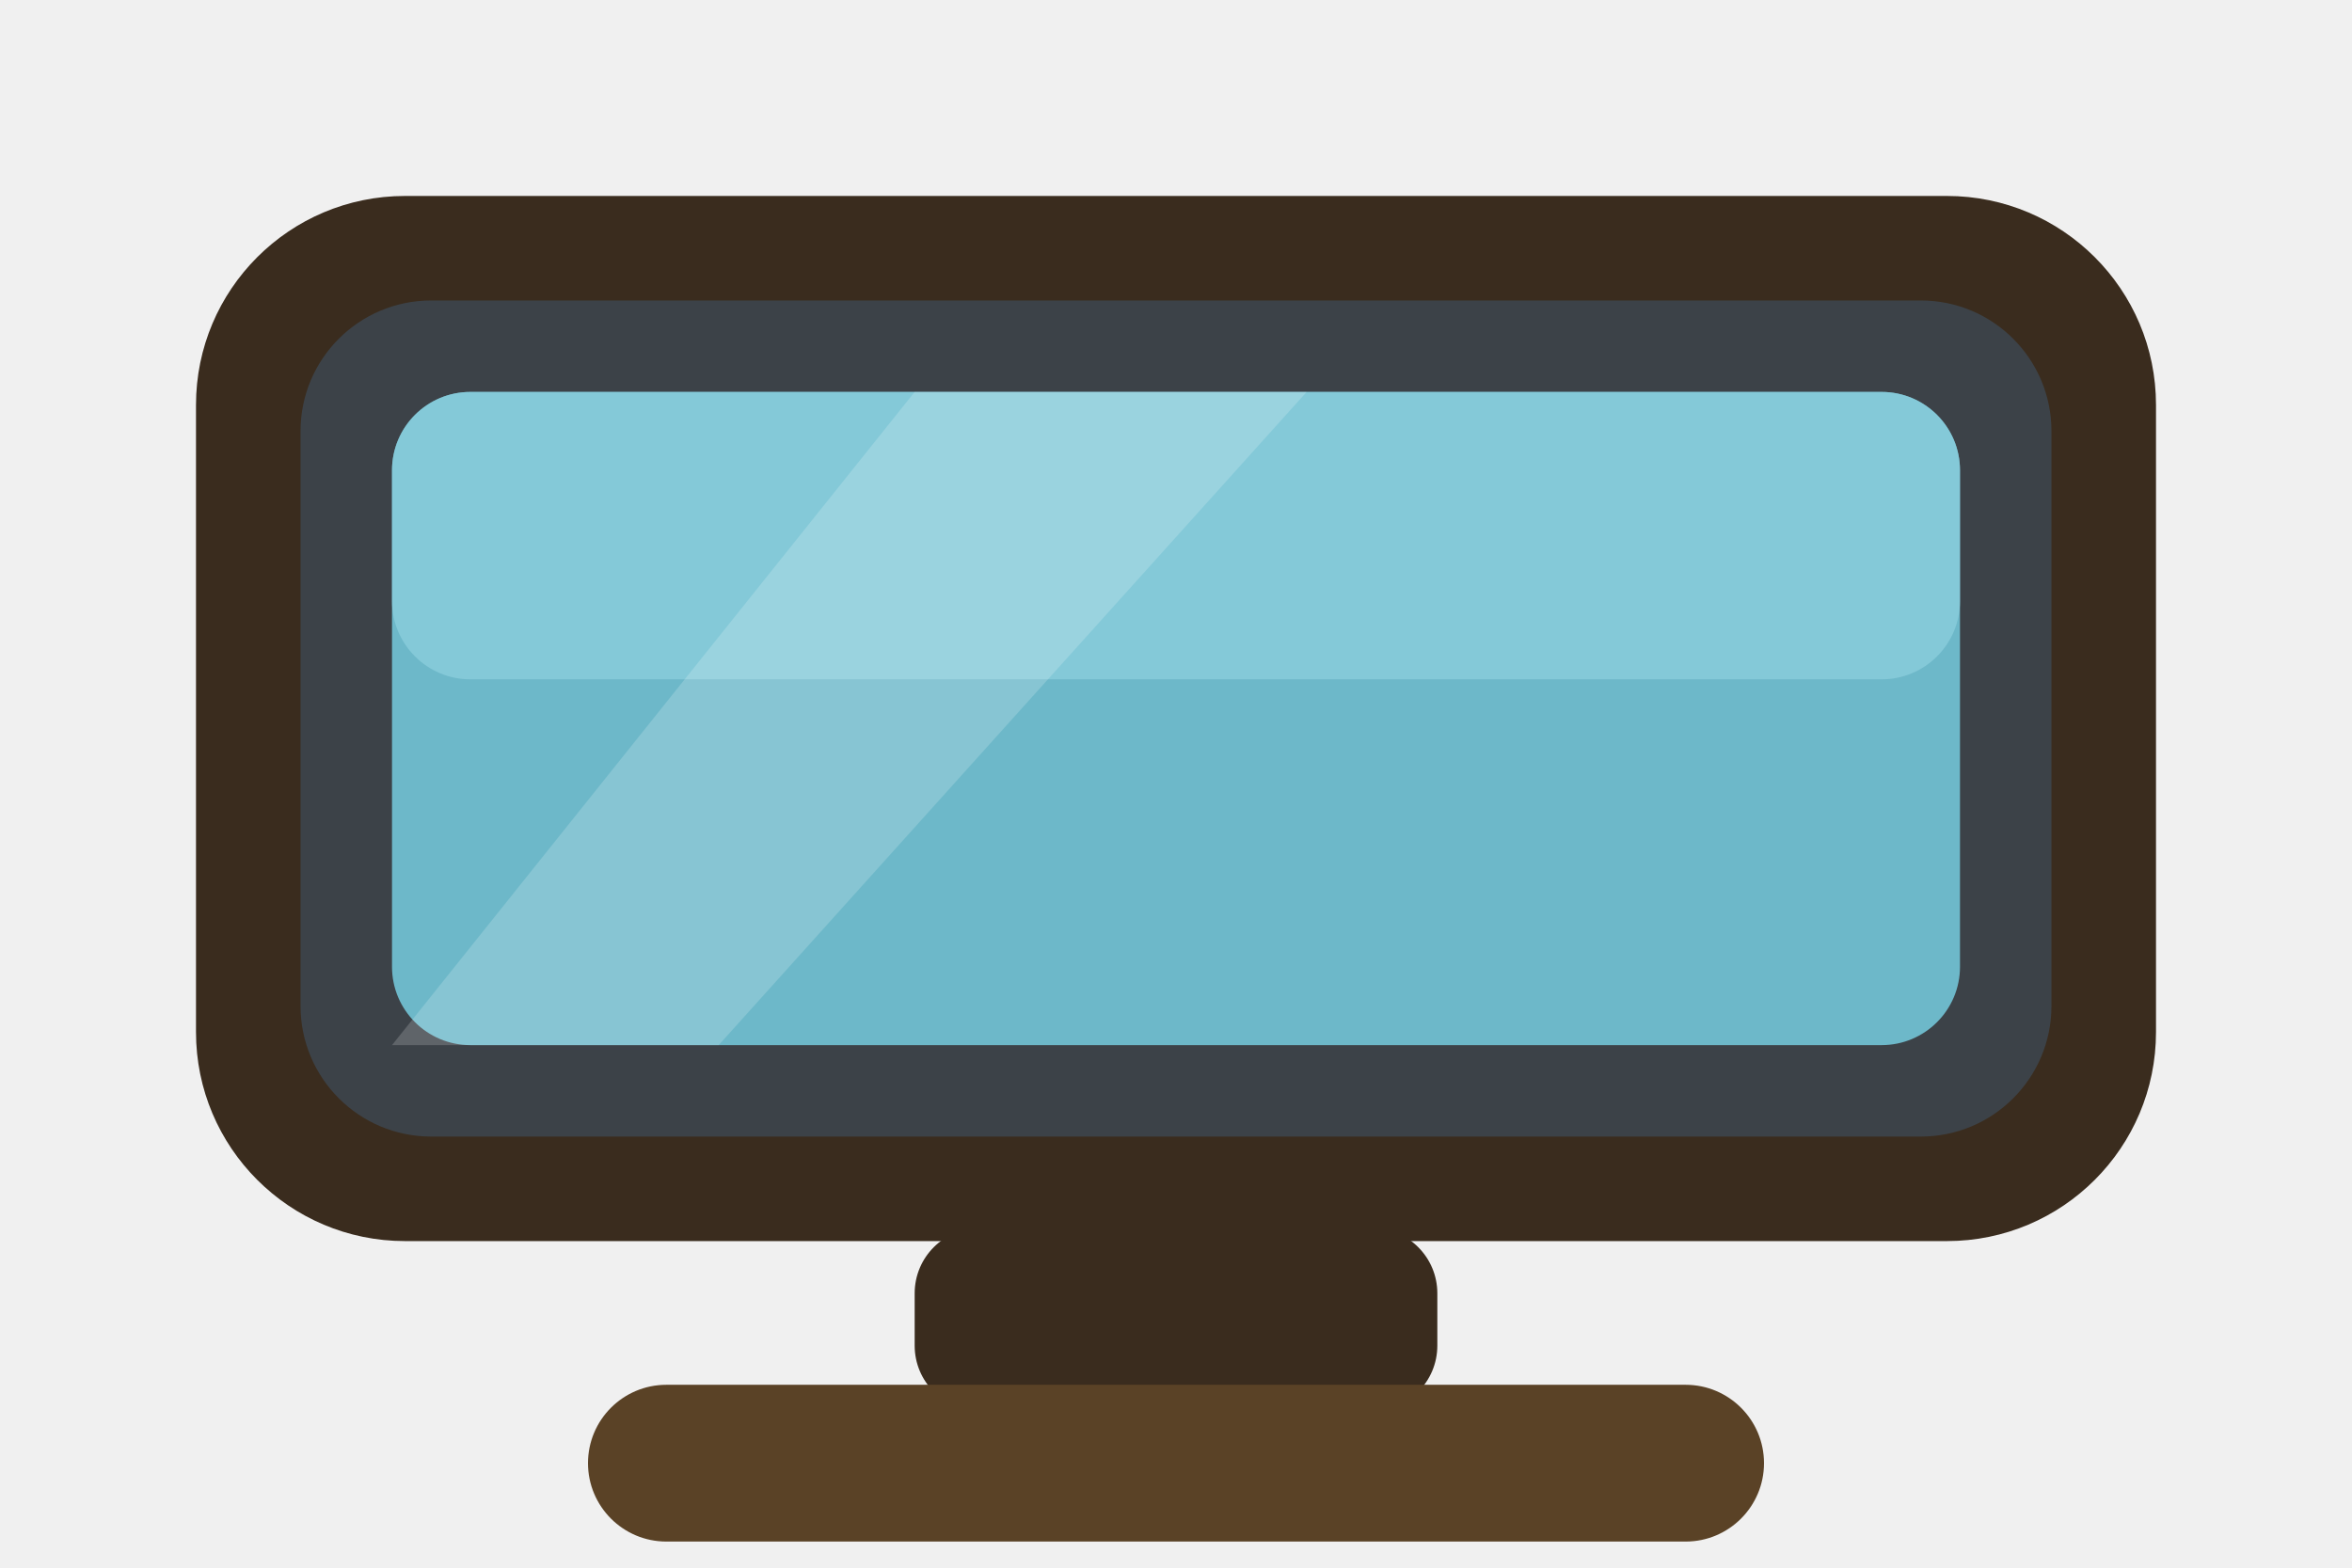
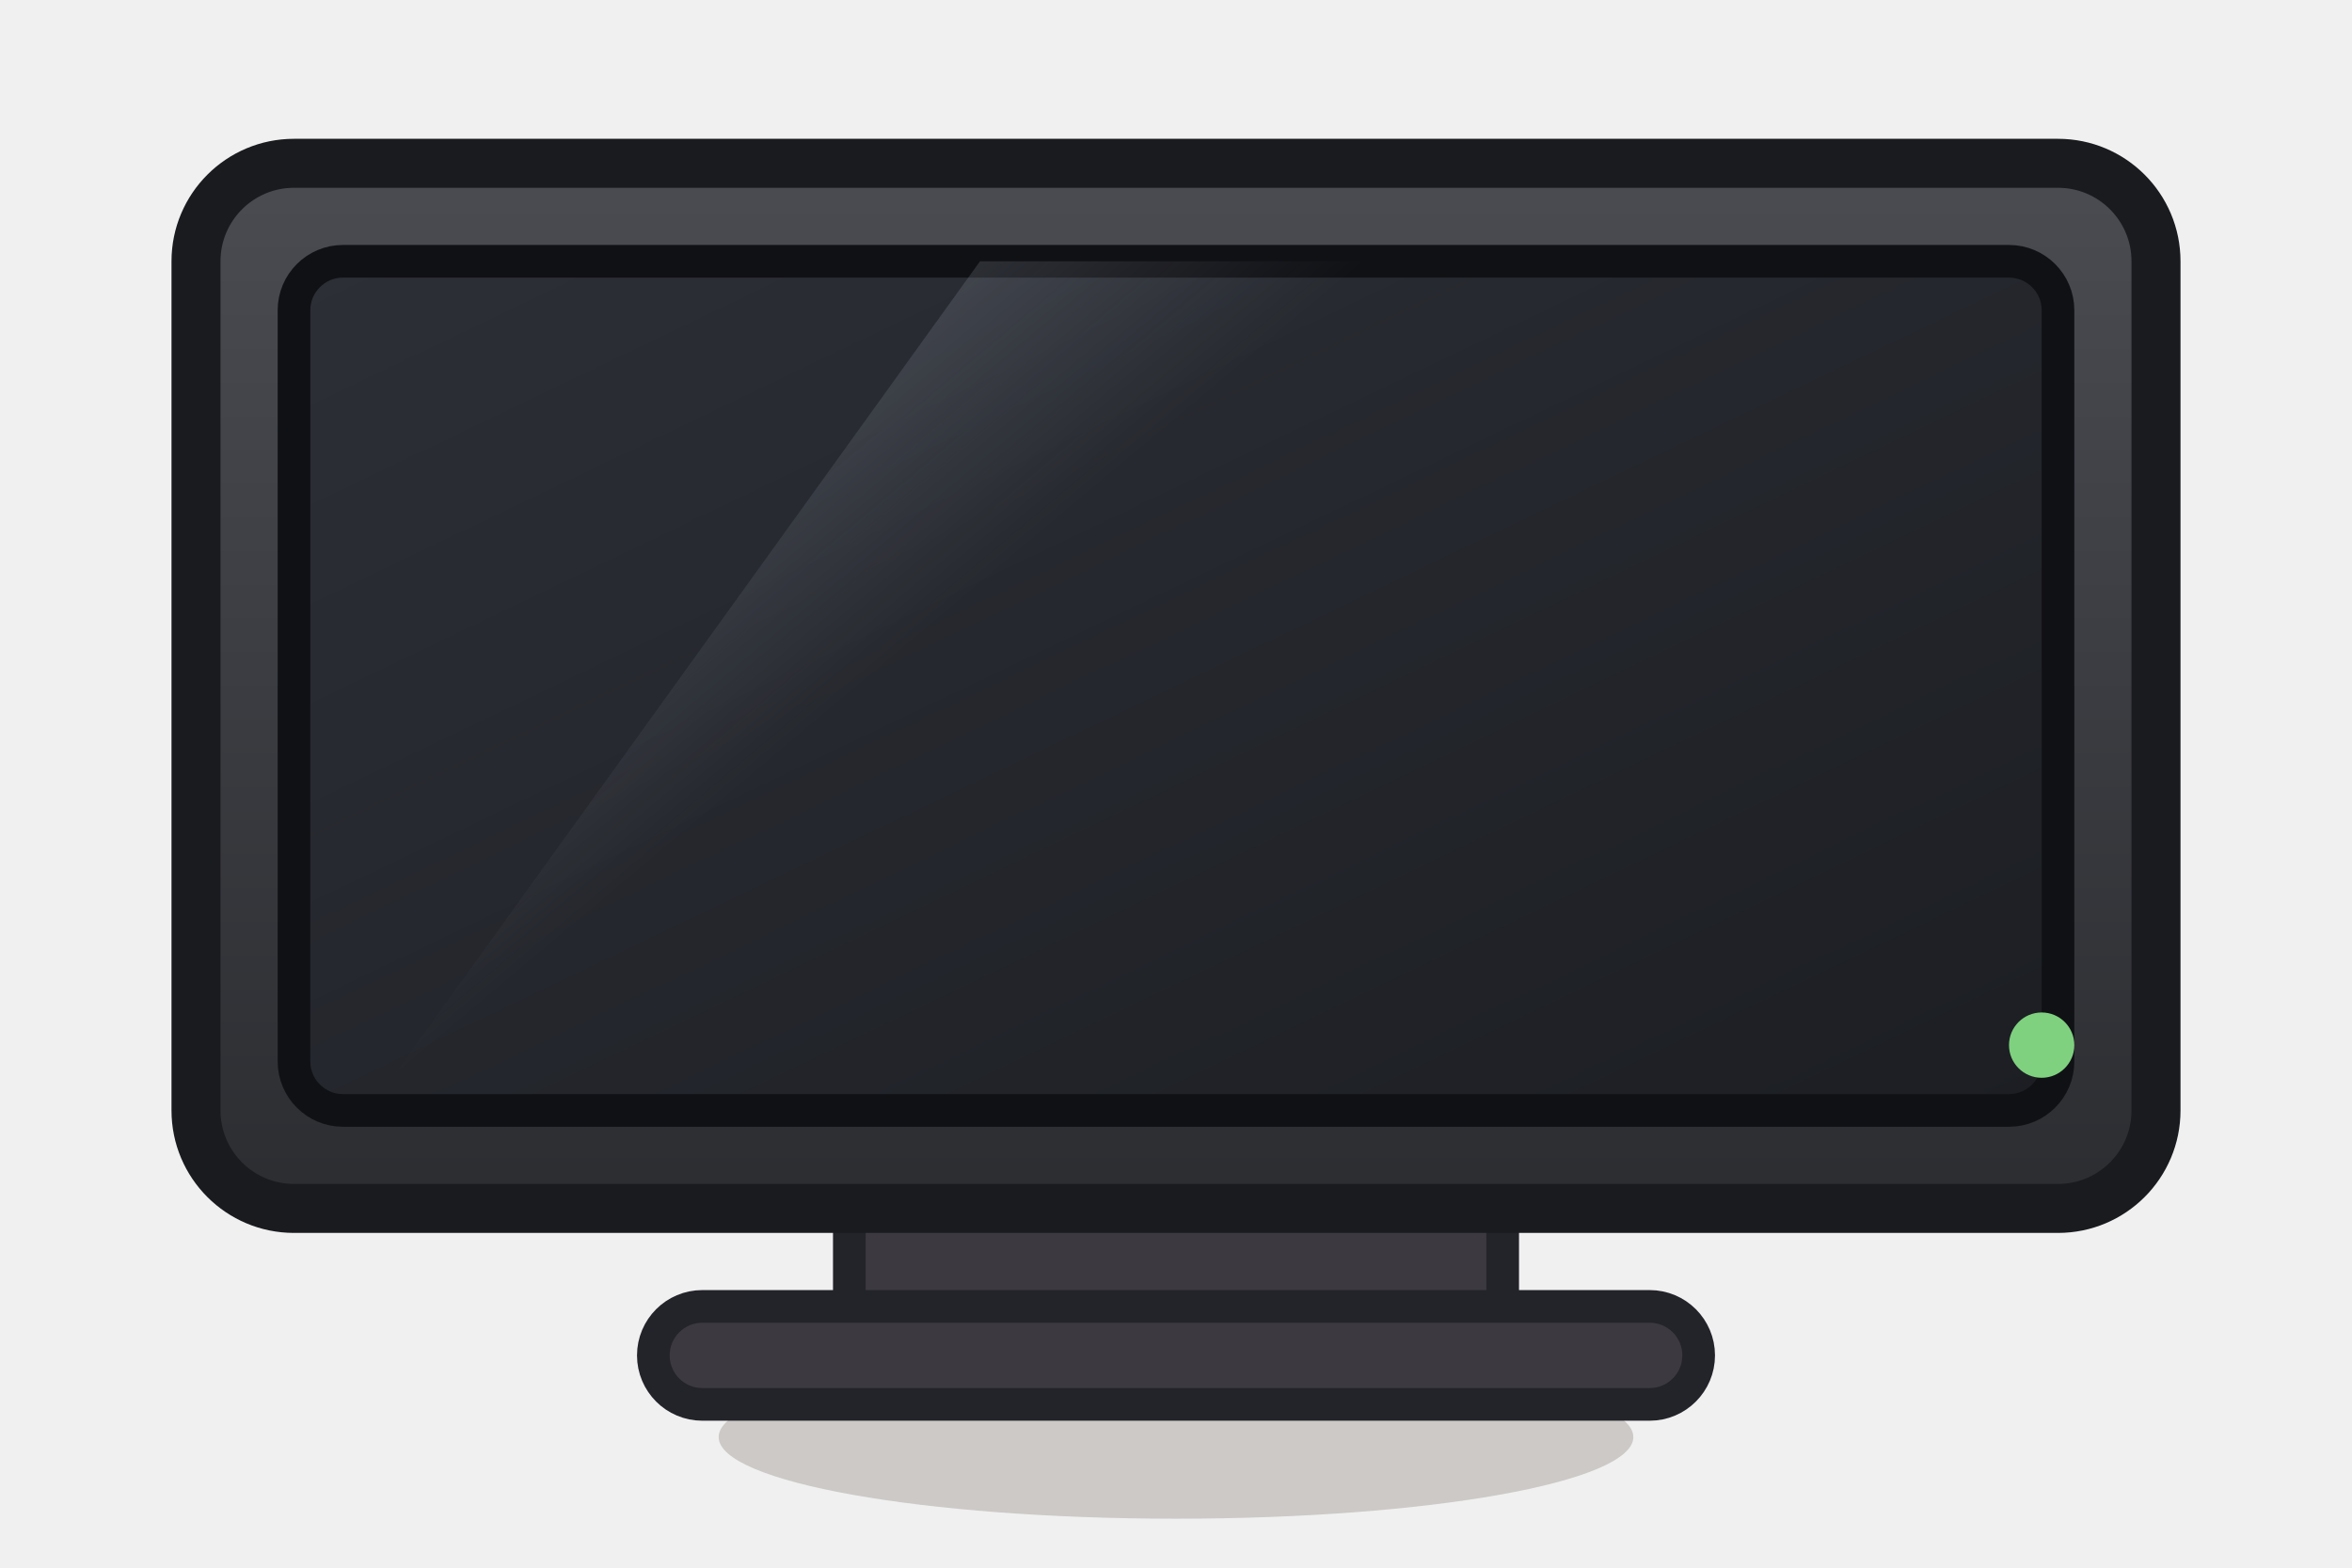
- <svg xmlns="http://www.w3.org/2000/svg" width="18" height="12" viewBox="0 0 18 12">
-   <rect x="1.5" y="1.5" width="15" height="8" rx="1.6" fill="#3a2c1e" />
-   <rect x="2.3" y="2.3" width="13.4" height="6.4" rx="1" fill="#3c4248" />
-   <rect x="3" y="3" width="12" height="5" rx="0.6" fill="#6db8c9" />
-   <rect x="3" y="3" width="12" height="2.2" rx="0.6" fill="#8fd0de" opacity="0.7" />
-   <polygon points="3,8 7,3 10,3 5.5,8" fill="#ffffff" opacity="0.18" />
-   <rect x="7" y="9.4" width="4" height="1.4" rx="0.5" fill="#3a2c1e" />
-   <rect x="4.5" y="10.6" width="9" height="1.2" rx="0.6" fill="#5a4226" />
+ <svg xmlns="http://www.w3.org/2000/svg" width="72" height="48" viewBox="0 0 72 48">
+   <defs>
+     <linearGradient id="tv_screen" x1="0" y1="0" x2="1" y2="1">
+       <stop offset="0" stop-color="#2c2f36" />
+       <stop offset="1" stop-color="#1c1e23" />
+     </linearGradient>
+     <linearGradient id="tv_bezel" x1="0" y1="0" x2="0" y2="1">
+       <stop offset="0" stop-color="#4a4c52" />
+       <stop offset="1" stop-color="#2c2d31" />
+     </linearGradient>
+     <linearGradient id="tv_reflect" x1="0" y1="0" x2="1" y2="1">
+       <stop offset="0" stop-color="#aeb6c4" stop-opacity="0.45" />
+       <stop offset="0.5" stop-color="#aeb6c4" stop-opacity="0" />
+     </linearGradient>
+   </defs>
+   <ellipse cx="36" cy="44" rx="14" ry="2.5" fill="#3a2c1e" opacity="0.2" />
+   <rect x="26" y="35" width="20" height="6" fill="#3c3a40" stroke="#23232a" stroke-width="1" />
+   <rect x="20" y="40" width="32" height="3" rx="1.5" fill="#3c3a40" stroke="#23232a" stroke-width="1" />
+   <rect x="6" y="5" width="60" height="32" rx="3" fill="url(#tv_bezel)" stroke="#1a1b1f" stroke-width="1.5" />
+   <rect x="9" y="8" width="54" height="26" rx="1.5" fill="url(#tv_screen)" stroke="#101115" stroke-width="1" />
+   <path d="M12 33 L30 8 L42 8 L14 33 Z" fill="url(#tv_reflect)" />
+   <circle cx="62.5" cy="32" r="1" fill="#7fd17f" />
</svg>
